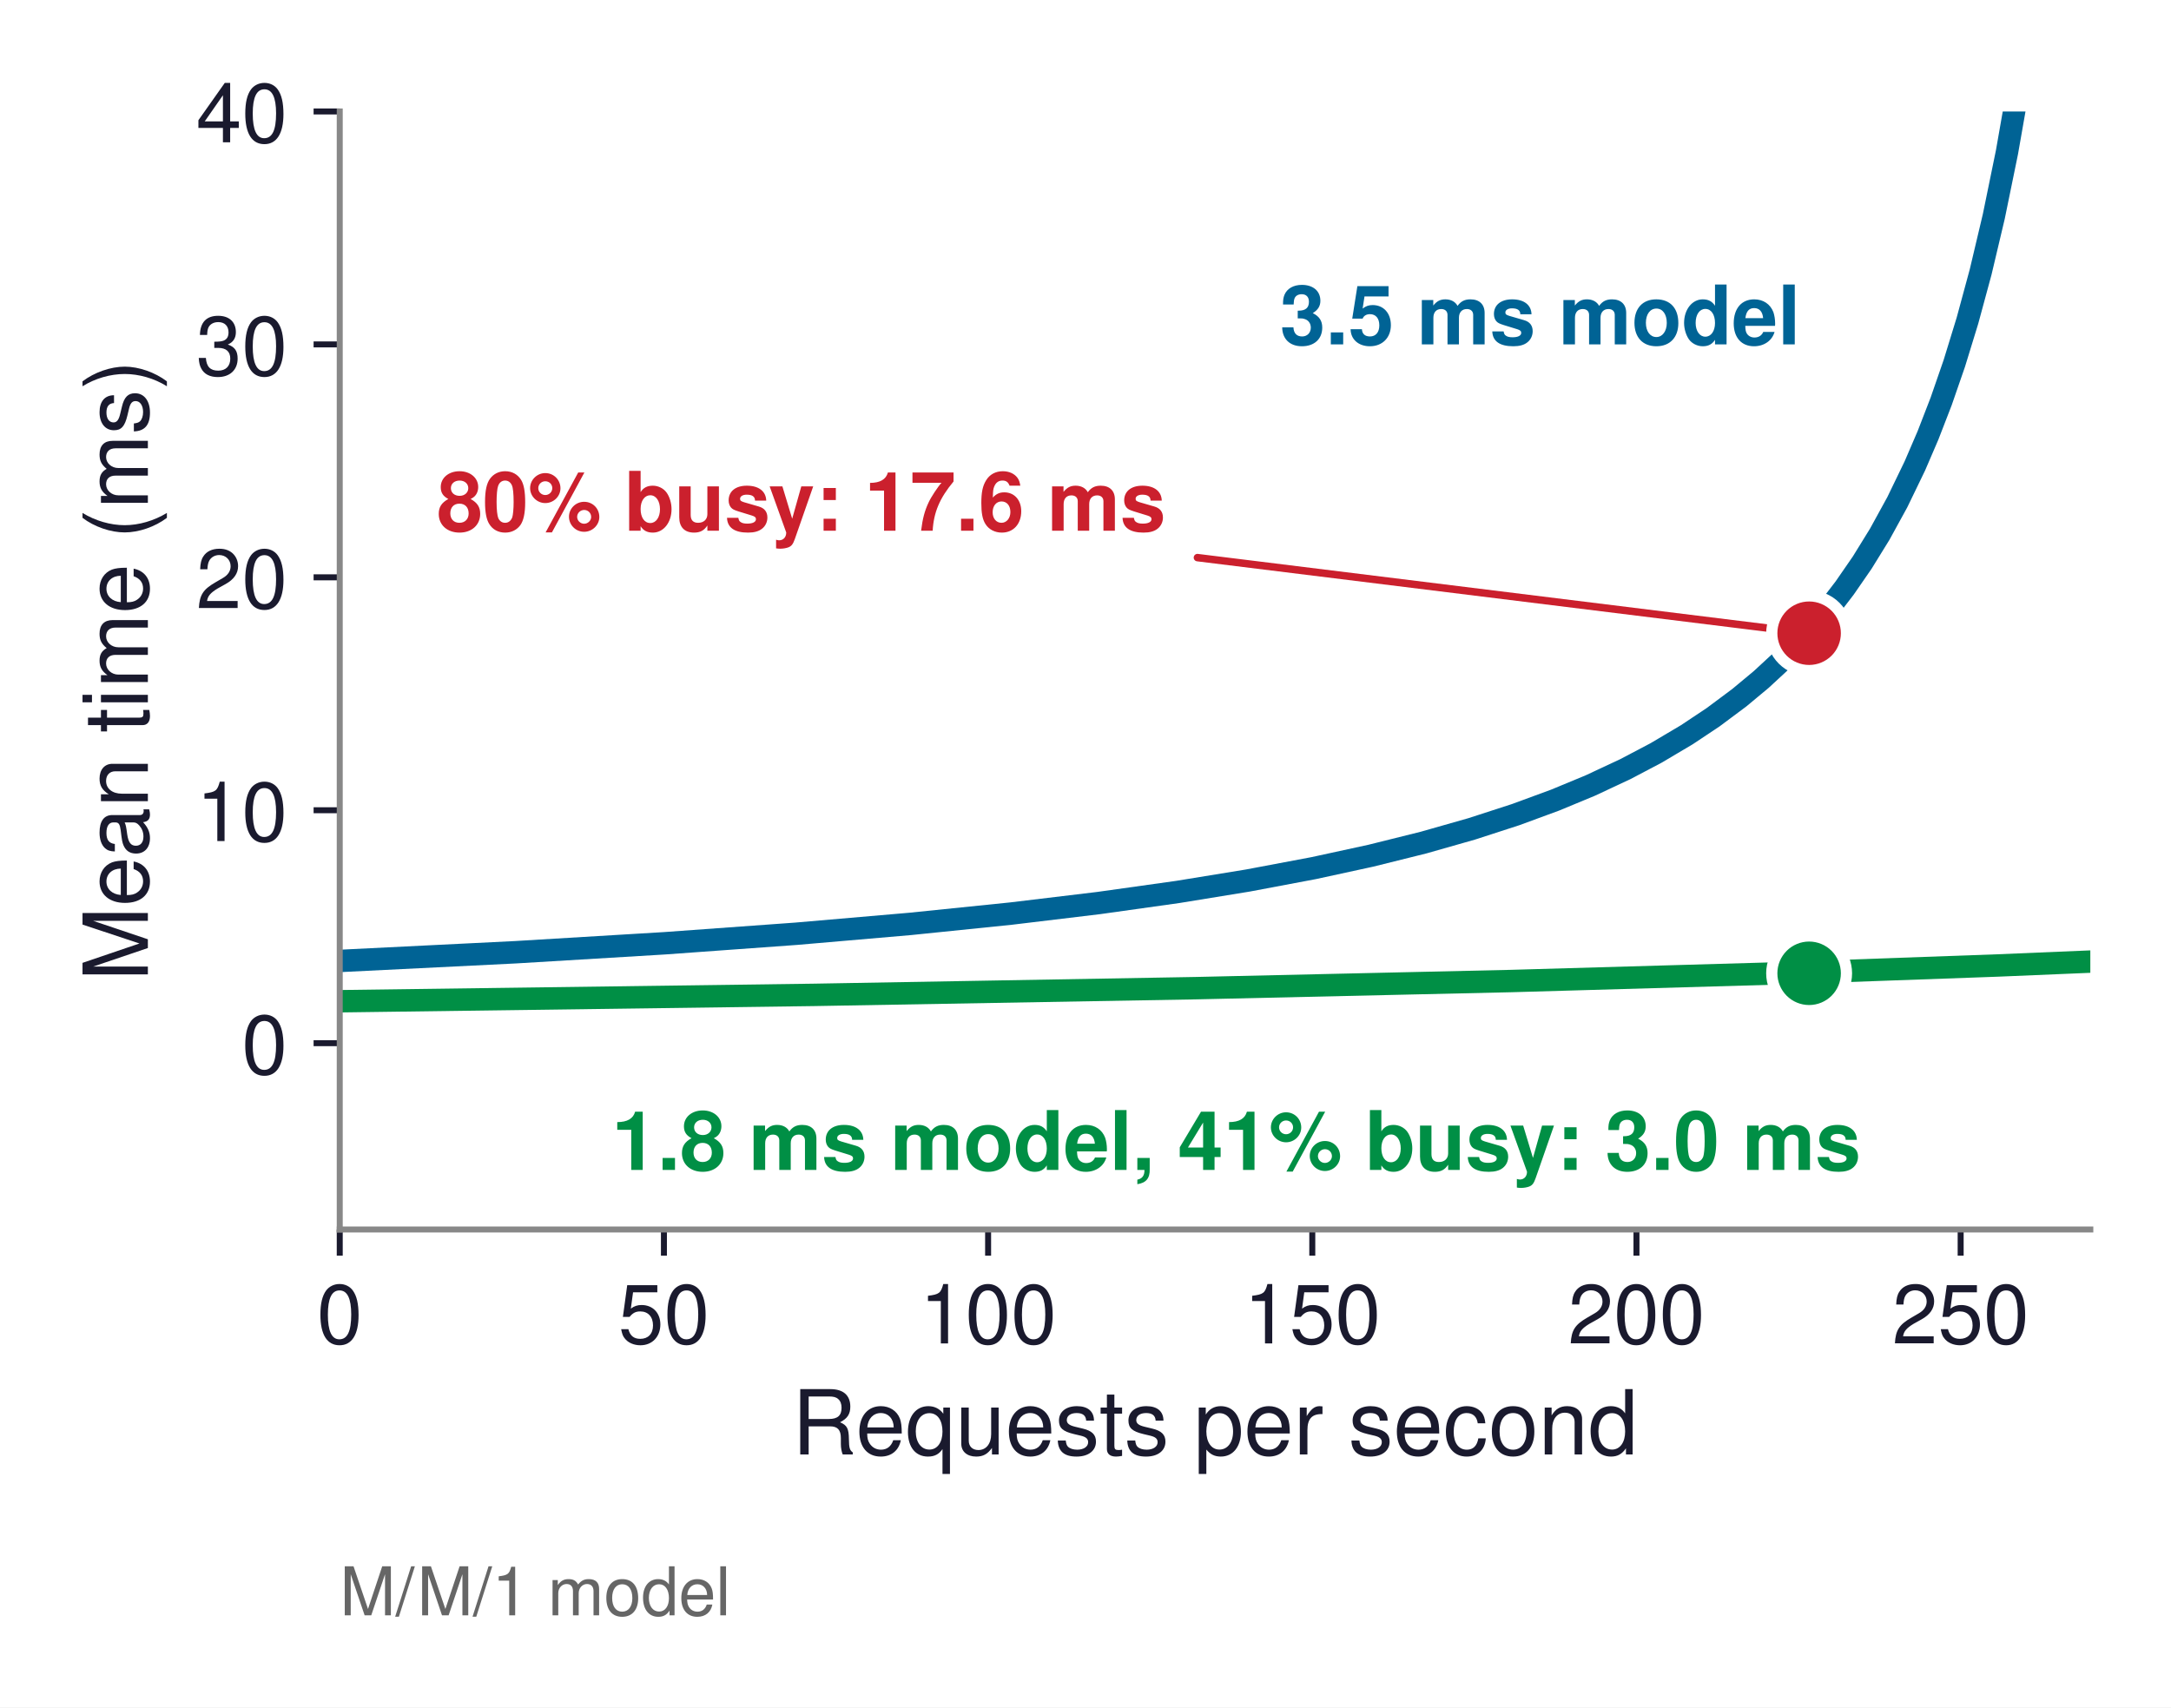
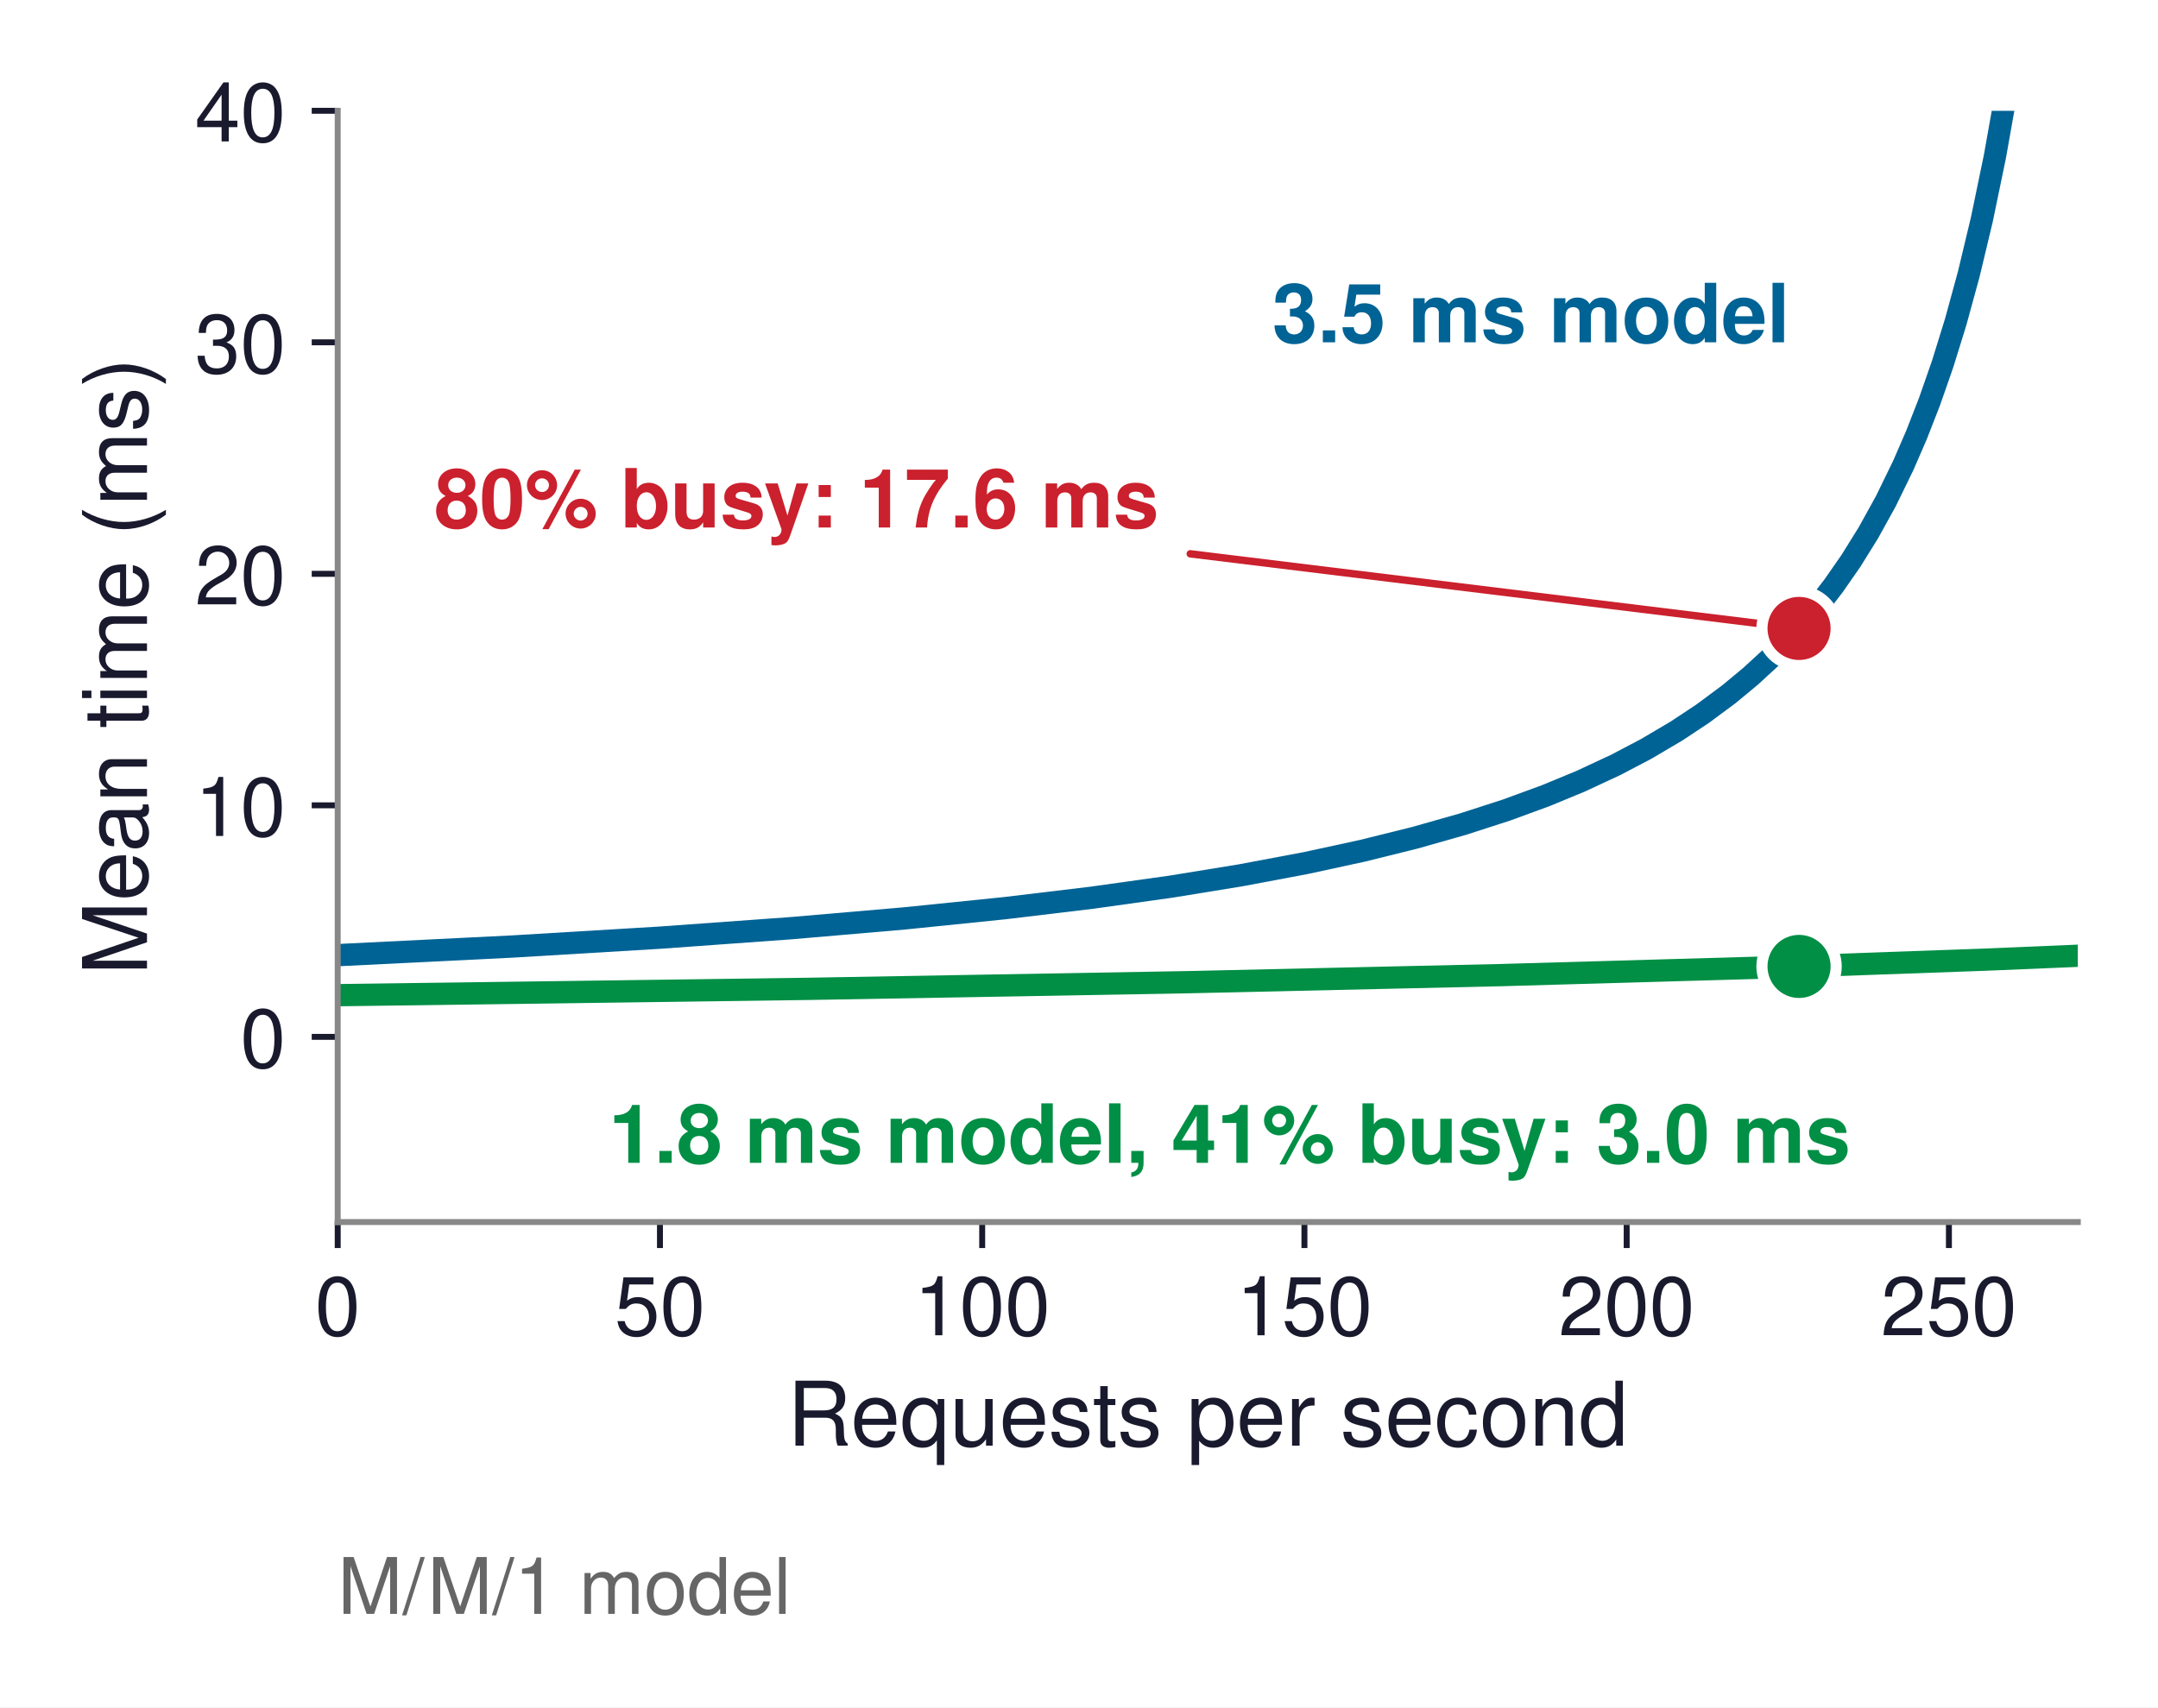
- <svg xmlns="http://www.w3.org/2000/svg" xmlns:xlink="http://www.w3.org/1999/xlink" width="290.643pt" height="228.599pt" viewBox="0 0 290.643 228.599" version="1.1">
+ <svg xmlns="http://www.w3.org/2000/svg" xmlns:xlink="http://www.w3.org/1999/xlink" width="290.643pt" height="229.979pt" viewBox="0 0 290.643 229.979" version="1.1">
  <defs>
    <style type="text/css">*{stroke-linejoin: round; stroke-linecap: butt}</style>
  </defs>
  <g id="figure_1">
    <g id="patch_1">
-       <path d="M 0 228.599  L 290.643 228.599  L 290.643 -0  L 0 -0  z " style="fill: #ffffff" />
+       <path d="M 0 229.979  L 290.643 229.979  L 290.643 0  L 0 0  z " style="fill: #ffffff" />
    </g>
    <g id="axes_1">
      <g id="patch_2">
        <path d="M 45.483 164.613  L 279.843 164.613  L 279.843 14.925  L 45.483 14.925  z " style="fill: #ffffff" />
      </g>
      <g id="matplotlib.axis_1">
        <g id="xtick_1">
          <g id="line2d_1">
            <defs>
-               <path id="m8f379e2290" d="M 0 0  L 0 3.5  " style="stroke: #1a1a2e; stroke-width: 0.8" />
+               <path id="m9a1d307cdc" d="M 0 0  L 0 3.5  " style="stroke: #1a1a2e; stroke-width: 0.8" />
            </defs>
            <g>
-               <use xlink:href="#m8f379e2290" x="45.483" y="164.613" style="fill: #1a1a2e; stroke: #1a1a2e; stroke-width: 0.8" />
+               <use xlink:href="#m9a1d307cdc" x="45.483" y="164.613" style="fill: #1a1a2e; stroke: #1a1a2e; stroke-width: 0.8" />
            </g>
          </g>
          <g id="text_1">
            <text style="font-size: 11px; font-family: 'Helvetica', 'Arial', 'DejaVu Sans', sans-serif; text-anchor: middle; fill: #1a1a2e" x="45.483" y="179.863" transform="rotate(-0 45.48281 179.863)">0</text>
          </g>
        </g>
        <g id="xtick_2">
          <g id="line2d_2">
            <g>
-               <use xlink:href="#m8f379e2290" x="88.883" y="164.613" style="fill: #1a1a2e; stroke: #1a1a2e; stroke-width: 0.8" />
+               <use xlink:href="#m9a1d307cdc" x="88.883" y="164.613" style="fill: #1a1a2e; stroke: #1a1a2e; stroke-width: 0.8" />
            </g>
          </g>
          <g id="text_2">
            <text style="font-size: 11px; font-family: 'Helvetica', 'Arial', 'DejaVu Sans', sans-serif; text-anchor: middle; fill: #1a1a2e" x="88.883" y="179.863" transform="rotate(-0 88.88281 179.863)">50</text>
          </g>
        </g>
        <g id="xtick_3">
          <g id="line2d_3">
            <g>
-               <use xlink:href="#m8f379e2290" x="132.283" y="164.613" style="fill: #1a1a2e; stroke: #1a1a2e; stroke-width: 0.8" />
+               <use xlink:href="#m9a1d307cdc" x="132.283" y="164.613" style="fill: #1a1a2e; stroke: #1a1a2e; stroke-width: 0.8" />
            </g>
          </g>
          <g id="text_3">
            <text style="font-size: 11px; font-family: 'Helvetica', 'Arial', 'DejaVu Sans', sans-serif; text-anchor: middle; fill: #1a1a2e" x="132.283" y="179.863" transform="rotate(-0 132.2828 179.863)">100</text>
          </g>
        </g>
        <g id="xtick_4">
          <g id="line2d_4">
            <g>
-               <use xlink:href="#m8f379e2290" x="175.683" y="164.613" style="fill: #1a1a2e; stroke: #1a1a2e; stroke-width: 0.8" />
+               <use xlink:href="#m9a1d307cdc" x="175.683" y="164.613" style="fill: #1a1a2e; stroke: #1a1a2e; stroke-width: 0.8" />
            </g>
          </g>
          <g id="text_4">
            <text style="font-size: 11px; font-family: 'Helvetica', 'Arial', 'DejaVu Sans', sans-serif; text-anchor: middle; fill: #1a1a2e" x="175.683" y="179.863" transform="rotate(-0 175.6828 179.863)">150</text>
          </g>
        </g>
        <g id="xtick_5">
          <g id="line2d_5">
            <g>
-               <use xlink:href="#m8f379e2290" x="219.083" y="164.613" style="fill: #1a1a2e; stroke: #1a1a2e; stroke-width: 0.8" />
+               <use xlink:href="#m9a1d307cdc" x="219.083" y="164.613" style="fill: #1a1a2e; stroke: #1a1a2e; stroke-width: 0.8" />
            </g>
          </g>
          <g id="text_5">
            <text style="font-size: 11px; font-family: 'Helvetica', 'Arial', 'DejaVu Sans', sans-serif; text-anchor: middle; fill: #1a1a2e" x="219.083" y="179.863" transform="rotate(-0 219.0828 179.863)">200</text>
          </g>
        </g>
        <g id="xtick_6">
          <g id="line2d_6">
            <g>
-               <use xlink:href="#m8f379e2290" x="262.483" y="164.613" style="fill: #1a1a2e; stroke: #1a1a2e; stroke-width: 0.8" />
+               <use xlink:href="#m9a1d307cdc" x="262.483" y="164.613" style="fill: #1a1a2e; stroke: #1a1a2e; stroke-width: 0.8" />
            </g>
          </g>
          <g id="text_6">
            <text style="font-size: 11px; font-family: 'Helvetica', 'Arial', 'DejaVu Sans', sans-serif; text-anchor: middle; fill: #1a1a2e" x="262.483" y="179.863" transform="rotate(-0 262.4828 179.863)">250</text>
          </g>
        </g>
        <g id="text_7">
          <text style="font-size: 12px; font-family: 'Helvetica', 'Arial', 'DejaVu Sans', sans-serif; text-anchor: middle; fill: #1a1a2e" x="162.663" y="194.732" transform="rotate(-0 162.6628 194.7321)">Requests per second</text>
        </g>
      </g>
      <g id="matplotlib.axis_2">
        <g id="ytick_1">
          <g id="line2d_7">
            <defs>
-               <path id="m6b14dc8d54" d="M 0 0  L -3.5 0  " style="stroke: #1a1a2e; stroke-width: 0.8" />
+               <path id="m304b77a621" d="M 0 0  L -3.5 0  " style="stroke: #1a1a2e; stroke-width: 0.8" />
            </defs>
            <g>
-               <use xlink:href="#m6b14dc8d54" x="45.483" y="139.665" style="fill: #1a1a2e; stroke: #1a1a2e; stroke-width: 0.8" />
+               <use xlink:href="#m304b77a621" x="45.483" y="139.665" style="fill: #1a1a2e; stroke: #1a1a2e; stroke-width: 0.8" />
            </g>
          </g>
          <g id="text_8">
            <text style="font-size: 11px; font-family: 'Helvetica', 'Arial', 'DejaVu Sans', sans-serif; text-anchor: end; fill: #1a1a2e" x="38.483" y="143.79" transform="rotate(-0 38.48281 143.79)">0</text>
          </g>
        </g>
        <g id="ytick_2">
          <g id="line2d_8">
            <g>
-               <use xlink:href="#m6b14dc8d54" x="45.483" y="108.48" style="fill: #1a1a2e; stroke: #1a1a2e; stroke-width: 0.8" />
+               <use xlink:href="#m304b77a621" x="45.483" y="108.48" style="fill: #1a1a2e; stroke: #1a1a2e; stroke-width: 0.8" />
            </g>
          </g>
          <g id="text_9">
            <text style="font-size: 11px; font-family: 'Helvetica', 'Arial', 'DejaVu Sans', sans-serif; text-anchor: end; fill: #1a1a2e" x="38.483" y="112.605" transform="rotate(-0 38.48281 112.605)">10</text>
          </g>
        </g>
        <g id="ytick_3">
          <g id="line2d_9">
            <g>
-               <use xlink:href="#m6b14dc8d54" x="45.483" y="77.295" style="fill: #1a1a2e; stroke: #1a1a2e; stroke-width: 0.8" />
+               <use xlink:href="#m304b77a621" x="45.483" y="77.295" style="fill: #1a1a2e; stroke: #1a1a2e; stroke-width: 0.8" />
            </g>
          </g>
          <g id="text_10">
            <text style="font-size: 11px; font-family: 'Helvetica', 'Arial', 'DejaVu Sans', sans-serif; text-anchor: end; fill: #1a1a2e" x="38.483" y="81.42" transform="rotate(-0 38.48281 81.42)">20</text>
          </g>
        </g>
        <g id="ytick_4">
          <g id="line2d_10">
            <g>
-               <use xlink:href="#m6b14dc8d54" x="45.483" y="46.11" style="fill: #1a1a2e; stroke: #1a1a2e; stroke-width: 0.8" />
+               <use xlink:href="#m304b77a621" x="45.483" y="46.11" style="fill: #1a1a2e; stroke: #1a1a2e; stroke-width: 0.8" />
            </g>
          </g>
          <g id="text_11">
            <text style="font-size: 11px; font-family: 'Helvetica', 'Arial', 'DejaVu Sans', sans-serif; text-anchor: end; fill: #1a1a2e" x="38.483" y="50.235" transform="rotate(-0 38.48281 50.235)">30</text>
          </g>
        </g>
        <g id="ytick_5">
          <g id="line2d_11">
            <g>
-               <use xlink:href="#m6b14dc8d54" x="45.483" y="14.925" style="fill: #1a1a2e; stroke: #1a1a2e; stroke-width: 0.8" />
+               <use xlink:href="#m304b77a621" x="45.483" y="14.925" style="fill: #1a1a2e; stroke: #1a1a2e; stroke-width: 0.8" />
            </g>
          </g>
          <g id="text_12">
            <text style="font-size: 11px; font-family: 'Helvetica', 'Arial', 'DejaVu Sans', sans-serif; text-anchor: end; fill: #1a1a2e" x="38.483" y="19.05" transform="rotate(-0 38.48281 19.05)">40</text>
          </g>
        </g>
        <g id="text_13">
          <text style="font-size: 12px; font-family: 'Helvetica', 'Arial', 'DejaVu Sans', sans-serif; text-anchor: middle; fill: #1a1a2e" x="19.8" y="89.769" transform="rotate(-90 19.8 89.769)">Mean time (ms)</text>
        </g>
      </g>
      <g id="line2d_12">
-         <path d="M 45.483 128.657  L 68.978 127.494  L 88.948 126.293  L 106.569 125.018  L 121.841 123.699  L 135.35 122.316  L 147.098 120.904  L 157.67 119.42  L 167.068 117.889  L 175.879 116.228  L 183.514 114.569  L 190.563 112.815  L 197.024 110.976  L 202.898 109.071  L 208.184 107.127  L 212.883 105.179  L 217.582 102.983  L 221.693 100.819  L 225.805 98.383  L 229.329 96.038  L 232.853 93.411  L 235.79 90.967  L 238.727 88.251  L 241.664 85.213  L 244.601 81.795  L 246.95 78.734  L 249.3 75.332  L 251.649 71.527  L 253.999 67.244  L 256.348 62.386  L 258.11 58.292  L 259.872 53.741  L 261.634 48.65  L 263.396 42.918  L 265.159 36.415  L 266.921 28.975  L 268.683 20.38  L 270.445 10.337  L 272.13 -1  L 272.13 -1  " clip-path="url(#p9dfcfe7ab6)" style="fill: none; stroke: #006395; stroke-width: 3; stroke-linecap: square" />
+         <path d="M 45.483 128.662  L 68.978 127.501  L 88.948 126.302  L 106.569 125.028  L 121.841 123.711  L 135.35 122.33  L 147.098 120.92  L 157.67 119.44  L 167.068 117.912  L 175.879 116.255  L 183.514 114.599  L 190.563 112.849  L 197.024 111.015  L 202.898 109.116  L 208.184 107.178  L 212.883 105.236  L 217.582 103.048  L 221.693 100.891  L 225.805 98.464  L 229.329 96.129  L 232.853 93.513  L 235.79 91.08  L 238.727 88.377  L 241.664 85.355  L 244.601 81.954  L 246.95 78.911  L 249.3 75.529  L 251.649 71.748  L 253.999 67.493  L 256.348 62.67  L 258.11 58.607  L 259.872 54.092  L 261.634 49.044  L 263.396 43.363  L 265.159 36.922  L 266.921 29.557  L 268.683 21.056  L 270.445 11.131  L 272.207 -0.605  L 272.26 -1  L 272.26 -1  " clip-path="url(#p1b03fcf36e)" style="fill: none; stroke: #006395; stroke-width: 3; stroke-linecap: square" />
      </g>
      <g id="line2d_13">
-         <path d="M 45.483 134.052  L 108.919 133.201  L 160.02 132.303  L 202.31 131.346  L 237.552 130.336  L 267.508 129.262  L 279.843 128.744  L 279.843 128.744  " clip-path="url(#p9dfcfe7ab6)" style="fill: none; stroke: #008f45; stroke-width: 3; stroke-linecap: square" />
+         <path d="M 45.483 134.052  L 108.919 133.201  L 160.02 132.303  L 202.31 131.346  L 237.552 130.336  L 267.508 129.262  L 279.843 128.744  L 279.843 128.744  " clip-path="url(#p1b03fcf36e)" style="fill: none; stroke: #008f45; stroke-width: 3; stroke-linecap: square" />
      </g>
      <g id="patch_3">
        <path d="M 45.483 164.613  L 45.483 14.925  " style="fill: none; stroke: #888888; stroke-width: 0.8; stroke-linejoin: miter; stroke-linecap: square" />
      </g>
      <g id="patch_4">
        <path d="M 45.483 164.613  L 279.843 164.613  " style="fill: none; stroke: #888888; stroke-width: 0.8; stroke-linejoin: miter; stroke-linecap: square" />
      </g>
      <g id="text_14">
        <text style="font-weight: 700; font-size: 11px; font-family: 'Helvetica', 'Arial', 'DejaVu Sans', sans-serif; text-anchor: start; fill: #006395" x="171.343" y="46.11" transform="rotate(-0 171.3428 46.11)">3.5 ms model</text>
      </g>
      <g id="patch_5">
-         <path d="M 160.307 74.656  Q 200.259 79.595 240.21 84.534  " style="fill: none; stroke: #cb202d; stroke-linecap: round" />
+         <path d="M 160.308 74.601  Q 200.312 79.505 240.316 84.409  " style="fill: none; stroke: #cb202d; stroke-linecap: round" />
      </g>
      <g id="text_15">
        <text style="font-weight: 700; font-size: 11px; font-family: 'Helvetica', 'Arial', 'DejaVu Sans', sans-serif; text-anchor: start; fill: #cb202d" x="58.503" y="71.058" transform="rotate(-0 58.50281 71.058)">80% busy: 17.6 ms</text>
      </g>
      <g id="text_16">
-         <text style="font-weight: 700; font-size: 11px; font-family: 'Helvetica', 'Arial', 'DejaVu Sans', sans-serif; text-anchor: end; fill: #008f45" x="249.141" y="156.639" transform="rotate(-0 249.1407 156.639)">1.8 ms model, 41% busy: 3.0 ms</text>
+         <text style="font-weight: 700; font-size: 11px; font-family: 'Helvetica', 'Arial', 'DejaVu Sans', sans-serif; text-anchor: end; fill: #008f45" x="249.244" y="156.639" transform="rotate(-0 249.2441 156.639)">1.8 ms model, 41% busy: 3.0 ms</text>
      </g>
      <g id="text_17">
-         <text style="font-size: 9px; font-family: 'Helvetica', 'Arial', 'DejaVu Sans', sans-serif; text-anchor: start; fill: #666666" x="45.483" y="216.269" transform="rotate(-0 45.48281 216.2694)">M/M/1 model</text>
+         <text style="font-size: 10.5px; font-family: 'Helvetica', 'Arial', 'DejaVu Sans', sans-serif; text-anchor: start; fill: #666666" x="45.483" y="217.394" transform="rotate(-0 45.48281 217.3944)">M/M/1 model</text>
      </g>
      <g id="line2d_14">
        <defs>
-           <path id="mfce1307d23" d="M 0 5  C 1.326 5 2.598 4.473 3.536 3.536  C 4.473 2.598 5 1.326 5 0  C 5 -1.326 4.473 -2.598 3.536 -3.536  C 2.598 -4.473 1.326 -5 0 -5  C -1.326 -5 -2.598 -4.473 -3.536 -3.536  C -4.473 -2.598 -5 -1.326 -5 0  C -5 1.326 -4.473 2.598 -3.536 3.536  C -2.598 4.473 -1.326 5 0 5  z " style="stroke: #ffffff; stroke-width: 1.5" />
+           <path id="m5e466cf5a5" d="M 0 5  C 1.326 5 2.598 4.473 3.536 3.536  C 4.473 2.598 5 1.326 5 0  C 5 -1.326 4.473 -2.598 3.536 -3.536  C 2.598 -4.473 1.326 -5 0 -5  C -1.326 -5 -2.598 -4.473 -3.536 -3.536  C -4.473 -2.598 -5 -1.326 -5 0  C -5 1.326 -4.473 2.598 -3.536 3.536  C -2.598 4.473 -1.326 5 0 5  z " style="stroke: #ffffff; stroke-width: 1.5" />
        </defs>
-         <g clip-path="url(#p9dfcfe7ab6)">
-           <use xlink:href="#mfce1307d23" x="242.197" y="84.779" style="fill: #cb202d; stroke: #ffffff; stroke-width: 1.5" />
+         <g clip-path="url(#p1b03fcf36e)">
+           <use xlink:href="#m5e466cf5a5" x="242.3" y="84.652" style="fill: #cb202d; stroke: #ffffff; stroke-width: 1.5" />
        </g>
      </g>
      <g id="line2d_15">
        <defs>
-           <path id="m1767edf725" d="M 0 5  C 1.326 5 2.598 4.473 3.536 3.536  C 4.473 2.598 5 1.326 5 0  C 5 -1.326 4.473 -2.598 3.536 -3.536  C 2.598 -4.473 1.326 -5 0 -5  C -1.326 -5 -2.598 -4.473 -3.536 -3.536  C -4.473 -2.598 -5 -1.326 -5 0  C -5 1.326 -4.473 2.598 -3.536 3.536  C -2.598 4.473 -1.326 5 0 5  z " style="stroke: #ffffff; stroke-width: 1.5" />
+           <path id="m29f763d54e" d="M 0 5  C 1.326 5 2.598 4.473 3.536 3.536  C 4.473 2.598 5 1.326 5 0  C 5 -1.326 4.473 -2.598 3.536 -3.536  C 2.598 -4.473 1.326 -5 0 -5  C -1.326 -5 -2.598 -4.473 -3.536 -3.536  C -4.473 -2.598 -5 -1.326 -5 0  C -5 1.326 -4.473 2.598 -3.536 3.536  C -2.598 4.473 -1.326 5 0 5  z " style="stroke: #ffffff; stroke-width: 1.5" />
        </defs>
-         <g clip-path="url(#p9dfcfe7ab6)">
-           <use xlink:href="#m1767edf725" x="242.197" y="130.31" style="fill: #008f45; stroke: #ffffff; stroke-width: 1.5" />
+         <g clip-path="url(#p1b03fcf36e)">
+           <use xlink:href="#m29f763d54e" x="242.3" y="130.181" style="fill: #008f45; stroke: #ffffff; stroke-width: 1.5" />
        </g>
      </g>
    </g>
  </g>
  <defs>
-     <clipPath id="p9dfcfe7ab6">
+     <clipPath id="p1b03fcf36e">
      <rect x="45.483" y="14.925" width="234.36" height="149.688" />
    </clipPath>
  </defs>
</svg>
